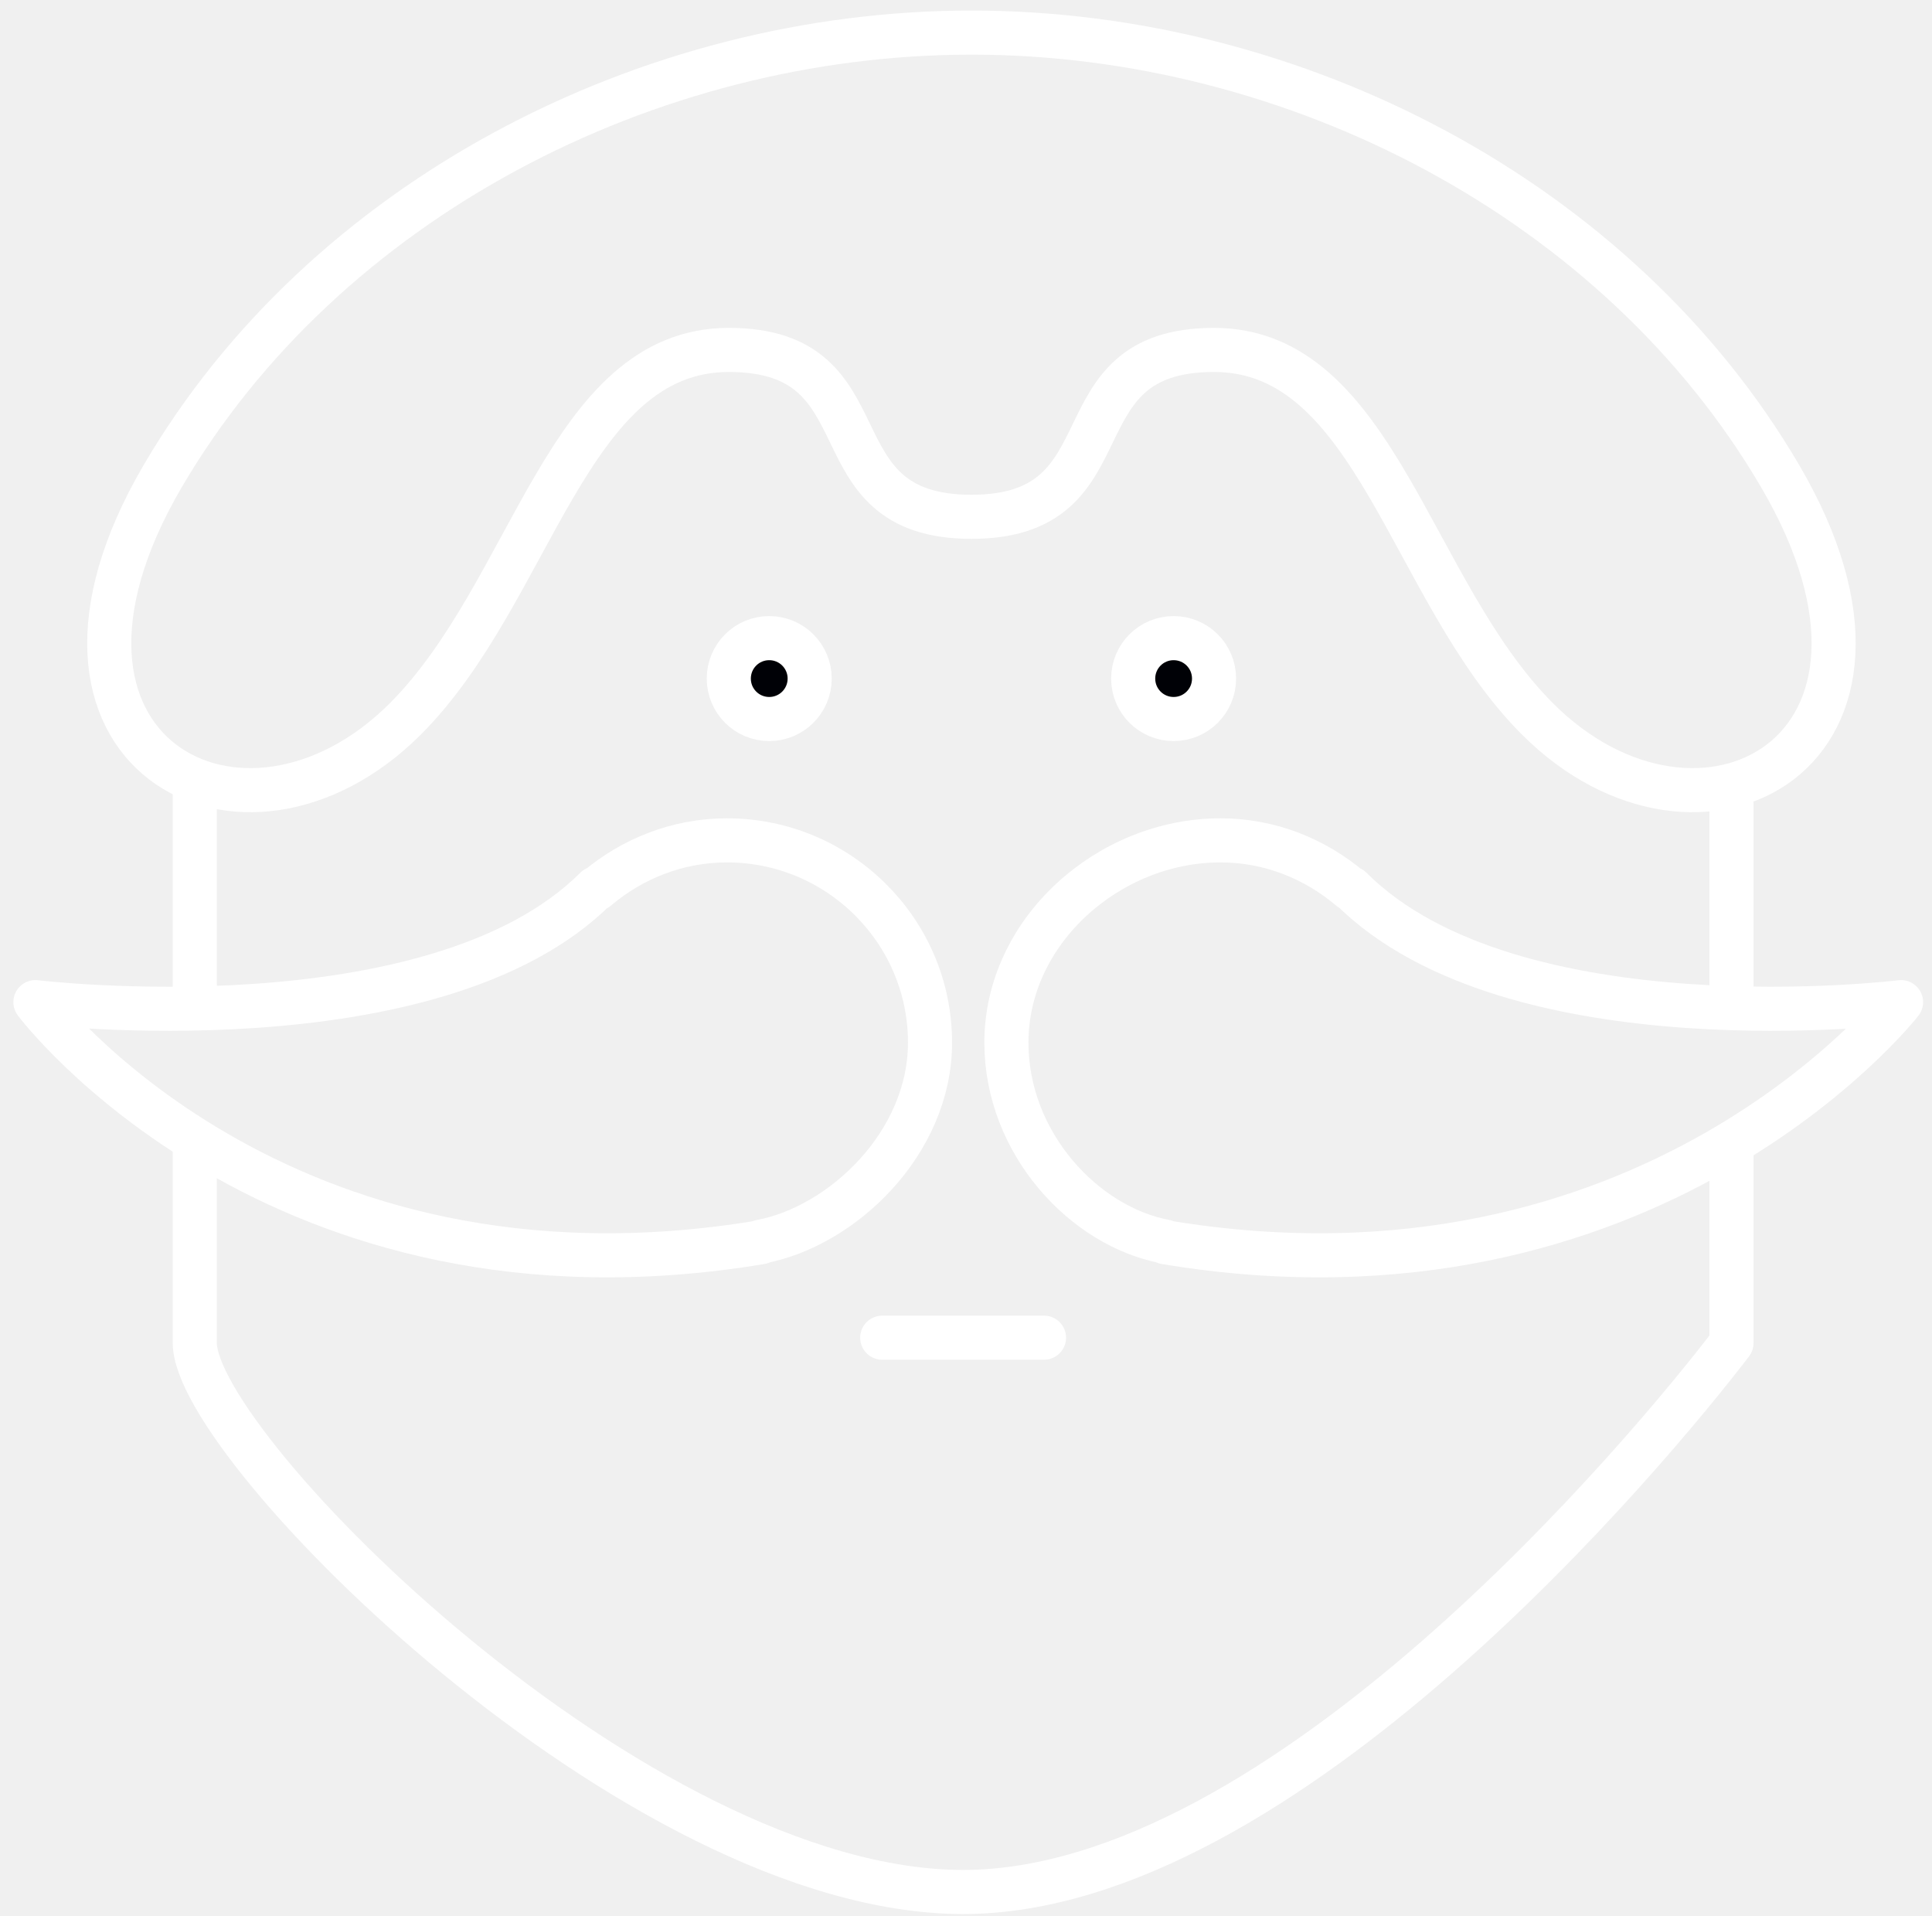
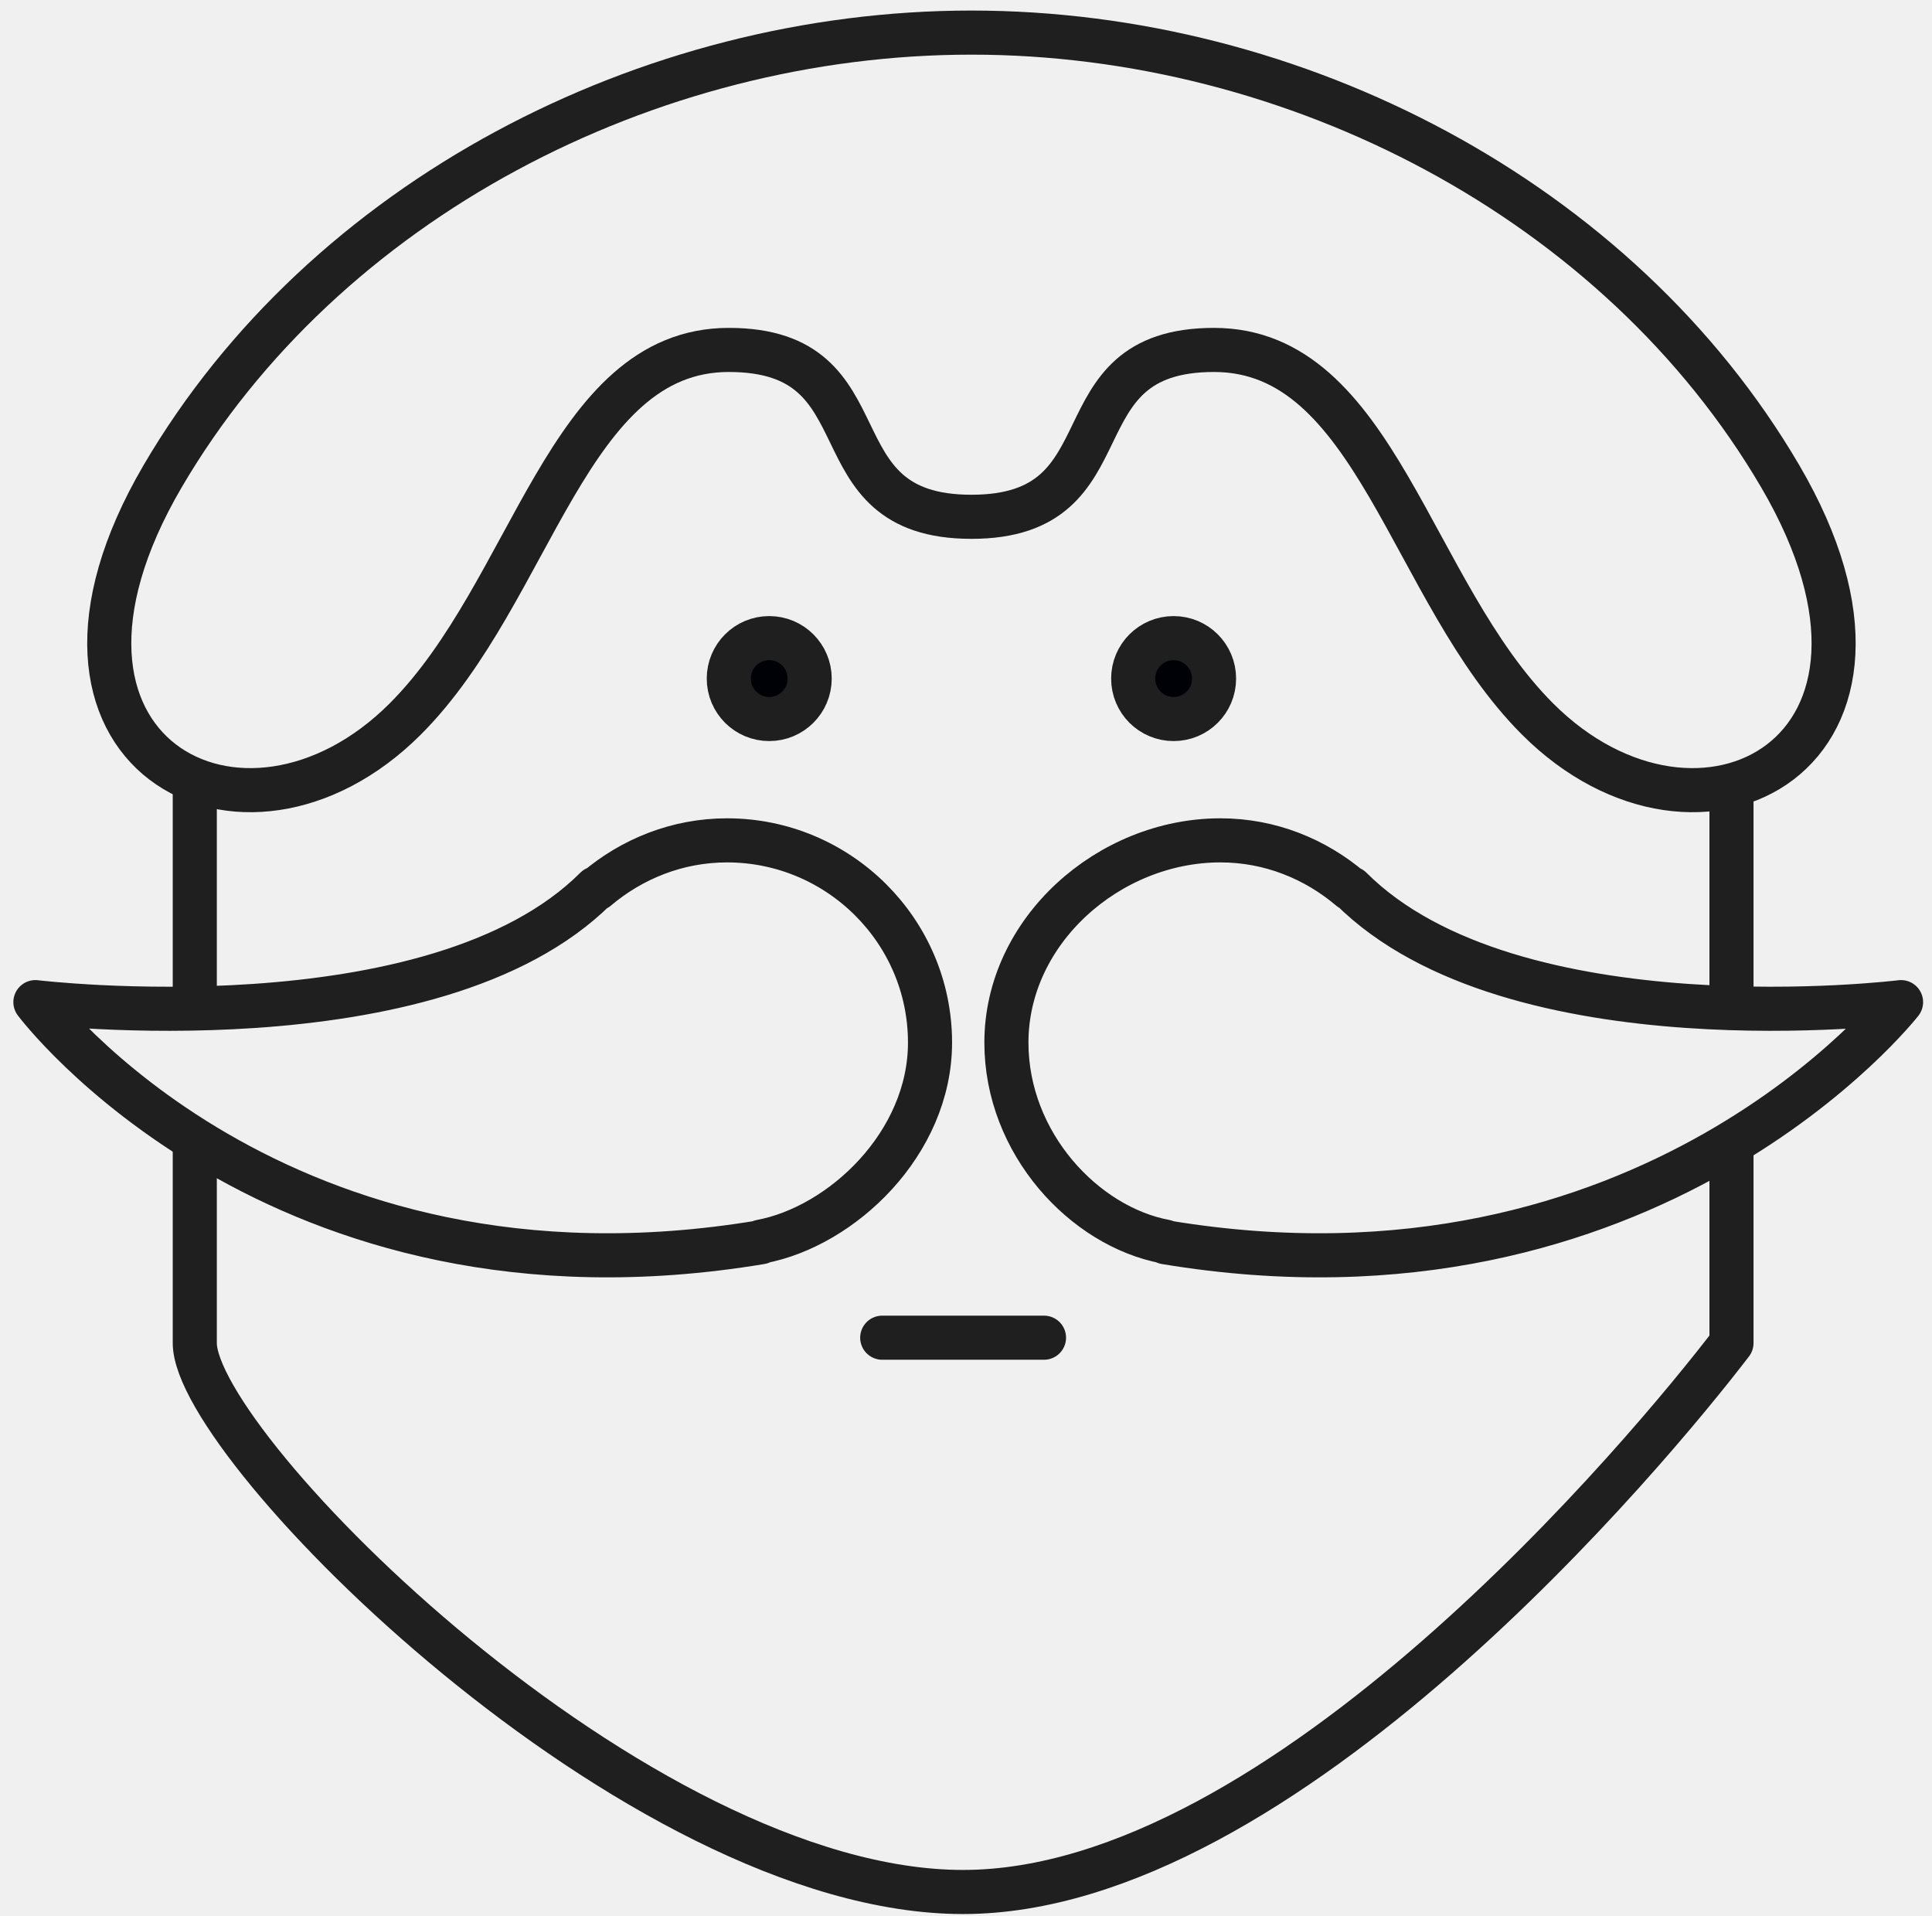
<svg xmlns="http://www.w3.org/2000/svg" width="117px" height="116px" viewBox="0 0 117 116" version="1.1">
  <defs />
  <g id="Page-1" stroke="none" stroke-width="1" fill="none" fill-rule="evenodd">
-     <g id="Artboard-1" transform="translate(-665, -1248)">
+     <g id="Artboard-dark" transform="translate(-665, -1248)">
      <g id="kurátor" transform="translate(667, 1250)">
-         <path d="M54.321,61.13 C54.321,54.366 48.791,48.885 42.027,48.885 C39.012,48.885 36.262,50.014 34.129,51.821 C34.124,51.816 34.087,51.789 34.087,51.789 C24.291,61.585 0.144,58.681 0.144,58.681 C0.144,58.681 14.691,78.118 44.079,73.22 L44.079,73.184 C48.977,72.27 54.321,67.242 54.321,61.13 L54.321,61.13 Z M79.807,51.789 C79.807,51.789 79.788,51.816 79.783,51.821 C77.65,50.014 74.924,48.885 71.909,48.885 C65.148,48.885 58.947,54.366 58.947,61.13 C58.947,67.242 63.673,72.27 68.571,73.184 L68.571,73.22 C97.959,78.118 113.126,58.681 113.126,58.681 C113.126,58.681 89.603,61.585 79.807,51.789 L79.807,51.789 Z M105.811,26.842 C96.015,10.11 76.42,-0.026 56.829,-0.026 C37.237,-0.026 17.642,10.11 7.847,26.842 C-1.949,43.576 12.744,51.334 22.54,41.538 C30.284,33.794 32.336,19.189 42.135,19.189 C51.931,19.189 47.033,29.293 56.829,29.293 C66.624,29.293 61.727,19.189 71.522,19.189 C81.318,19.189 83.371,33.794 91.114,41.538 C100.913,51.334 115.609,43.576 105.811,26.842 L105.811,26.842 Z" id="Stroke-1" stroke="#FFFFFF" stroke-width="2.67" stroke-linecap="round" stroke-linejoin="round" />
-         <path d="M102.857,67.122 L102.857,79.323 C97.959,85.722 75.713,112.563 56.324,112.563 C36.529,112.563 9.796,85.622 9.796,79.323 L9.796,67.122" id="Stroke-2" stroke="#FFFFFF" stroke-width="2.67" stroke-linejoin="round" />
+         <path d="M54.321,61.13 C54.321,54.366 48.791,48.885 42.027,48.885 C39.012,48.885 36.262,50.014 34.129,51.821 C34.124,51.816 34.087,51.789 34.087,51.789 C24.291,61.585 0.144,58.681 0.144,58.681 C0.144,58.681 14.691,78.118 44.079,73.22 L44.079,73.184 C48.977,72.27 54.321,67.242 54.321,61.13 L54.321,61.13 Z M79.807,51.789 C79.807,51.789 79.788,51.816 79.783,51.821 C77.65,50.014 74.924,48.885 71.909,48.885 C65.148,48.885 58.947,54.366 58.947,61.13 C58.947,67.242 63.673,72.27 68.571,73.184 L68.571,73.22 C97.959,78.118 113.126,58.681 113.126,58.681 C113.126,58.681 89.603,61.585 79.807,51.789 L79.807,51.789 Z M105.811,26.842 C96.015,10.11 76.42,-0.026 56.829,-0.026 C37.237,-0.026 17.642,10.11 7.847,26.842 C-1.949,43.576 12.744,51.334 22.54,41.538 C30.284,33.794 32.336,19.189 42.135,19.189 C51.931,19.189 47.033,29.293 56.829,29.293 C66.624,29.293 61.727,19.189 71.522,19.189 C81.318,19.189 83.371,33.794 91.114,41.538 C100.913,51.334 115.609,43.576 105.811,26.842 L105.811,26.842 Z" id="Stroke-1" stroke="#1F1F1F" stroke-width="2.67" stroke-linecap="round" stroke-linejoin="round" />
+         <path d="M102.857,67.122 L102.857,79.323 C97.959,85.722 75.713,112.563 56.324,112.563 C36.529,112.563 9.796,85.622 9.796,79.323 L9.796,67.122" id="Stroke-2" stroke="#1F1F1F" stroke-width="2.67" stroke-linejoin="round" />
        <path d="M47.033,39.089 C47.033,40.443 45.936,41.538 44.584,41.538 C43.229,41.538 42.135,40.443 42.135,39.089 C42.135,37.735 43.229,36.64 44.584,36.64 C45.936,36.64 47.033,37.735 47.033,39.089 L47.033,39.089 Z" id="Fill-3" fill="#000106" />
-         <path d="M47.033,39.089 C47.033,40.443 45.936,41.538 44.584,41.538 C43.229,41.538 42.135,40.443 42.135,39.089 C42.135,37.735 43.229,36.64 44.584,36.64 C45.936,36.64 47.033,37.735 47.033,39.089 L47.033,39.089 Z" id="Stroke-4" stroke="#FFFFFF" stroke-width="2.67" />
+         <path d="M47.033,39.089 C47.033,40.443 45.936,41.538 44.584,41.538 C43.229,41.538 42.135,40.443 42.135,39.089 C42.135,37.735 43.229,36.64 44.584,36.64 C45.936,36.64 47.033,37.735 47.033,39.089 L47.033,39.089 Z" id="Stroke-4" stroke="#1F1F1F" stroke-width="2.67" />
        <path d="M71.522,39.089 C71.522,40.443 70.428,41.538 69.073,41.538 C67.719,41.538 66.624,40.443 66.624,39.089 C66.624,37.735 67.719,36.64 69.073,36.64 C70.428,36.64 71.522,37.735 71.522,39.089 L71.522,39.089 Z" id="Fill-5" fill="#000106" />
-         <path d="M71.522,39.089 C71.522,40.443 70.428,41.538 69.073,41.538 C67.719,41.538 66.624,40.443 66.624,39.089 C66.624,37.735 67.719,36.64 69.073,36.64 C70.428,36.64 71.522,37.735 71.522,39.089 L71.522,39.089 Z" id="Stroke-6" stroke="#FFFFFF" stroke-width="2.67" />
-         <path d="M9.796,59.776 L9.796,45.082 M102.857,59.776 L102.857,45.082" id="Stroke-7" stroke="#FFFFFF" stroke-width="2.67" stroke-linejoin="round" />
-         <path d="M51.426,79 L61.224,79" id="Stroke-8" stroke="#FFFFFF" stroke-width="2.67" stroke-linecap="round" stroke-linejoin="round" />
+         <path d="M71.522,39.089 C71.522,40.443 70.428,41.538 69.073,41.538 C67.719,41.538 66.624,40.443 66.624,39.089 C66.624,37.735 67.719,36.64 69.073,36.64 C70.428,36.64 71.522,37.735 71.522,39.089 L71.522,39.089 Z" id="Stroke-6" stroke="#1F1F1F" stroke-width="2.67" />
+         <path d="M9.796,59.776 L9.796,45.082 M102.857,59.776 L102.857,45.082" id="Stroke-7" stroke="#1F1F1F" stroke-width="2.67" stroke-linejoin="round" />
+         <path d="M51.426,79 L61.224,79" id="Stroke-8" stroke="#1F1F1F" stroke-width="2.67" stroke-linecap="round" stroke-linejoin="round" />
      </g>
    </g>
  </g>
</svg>
